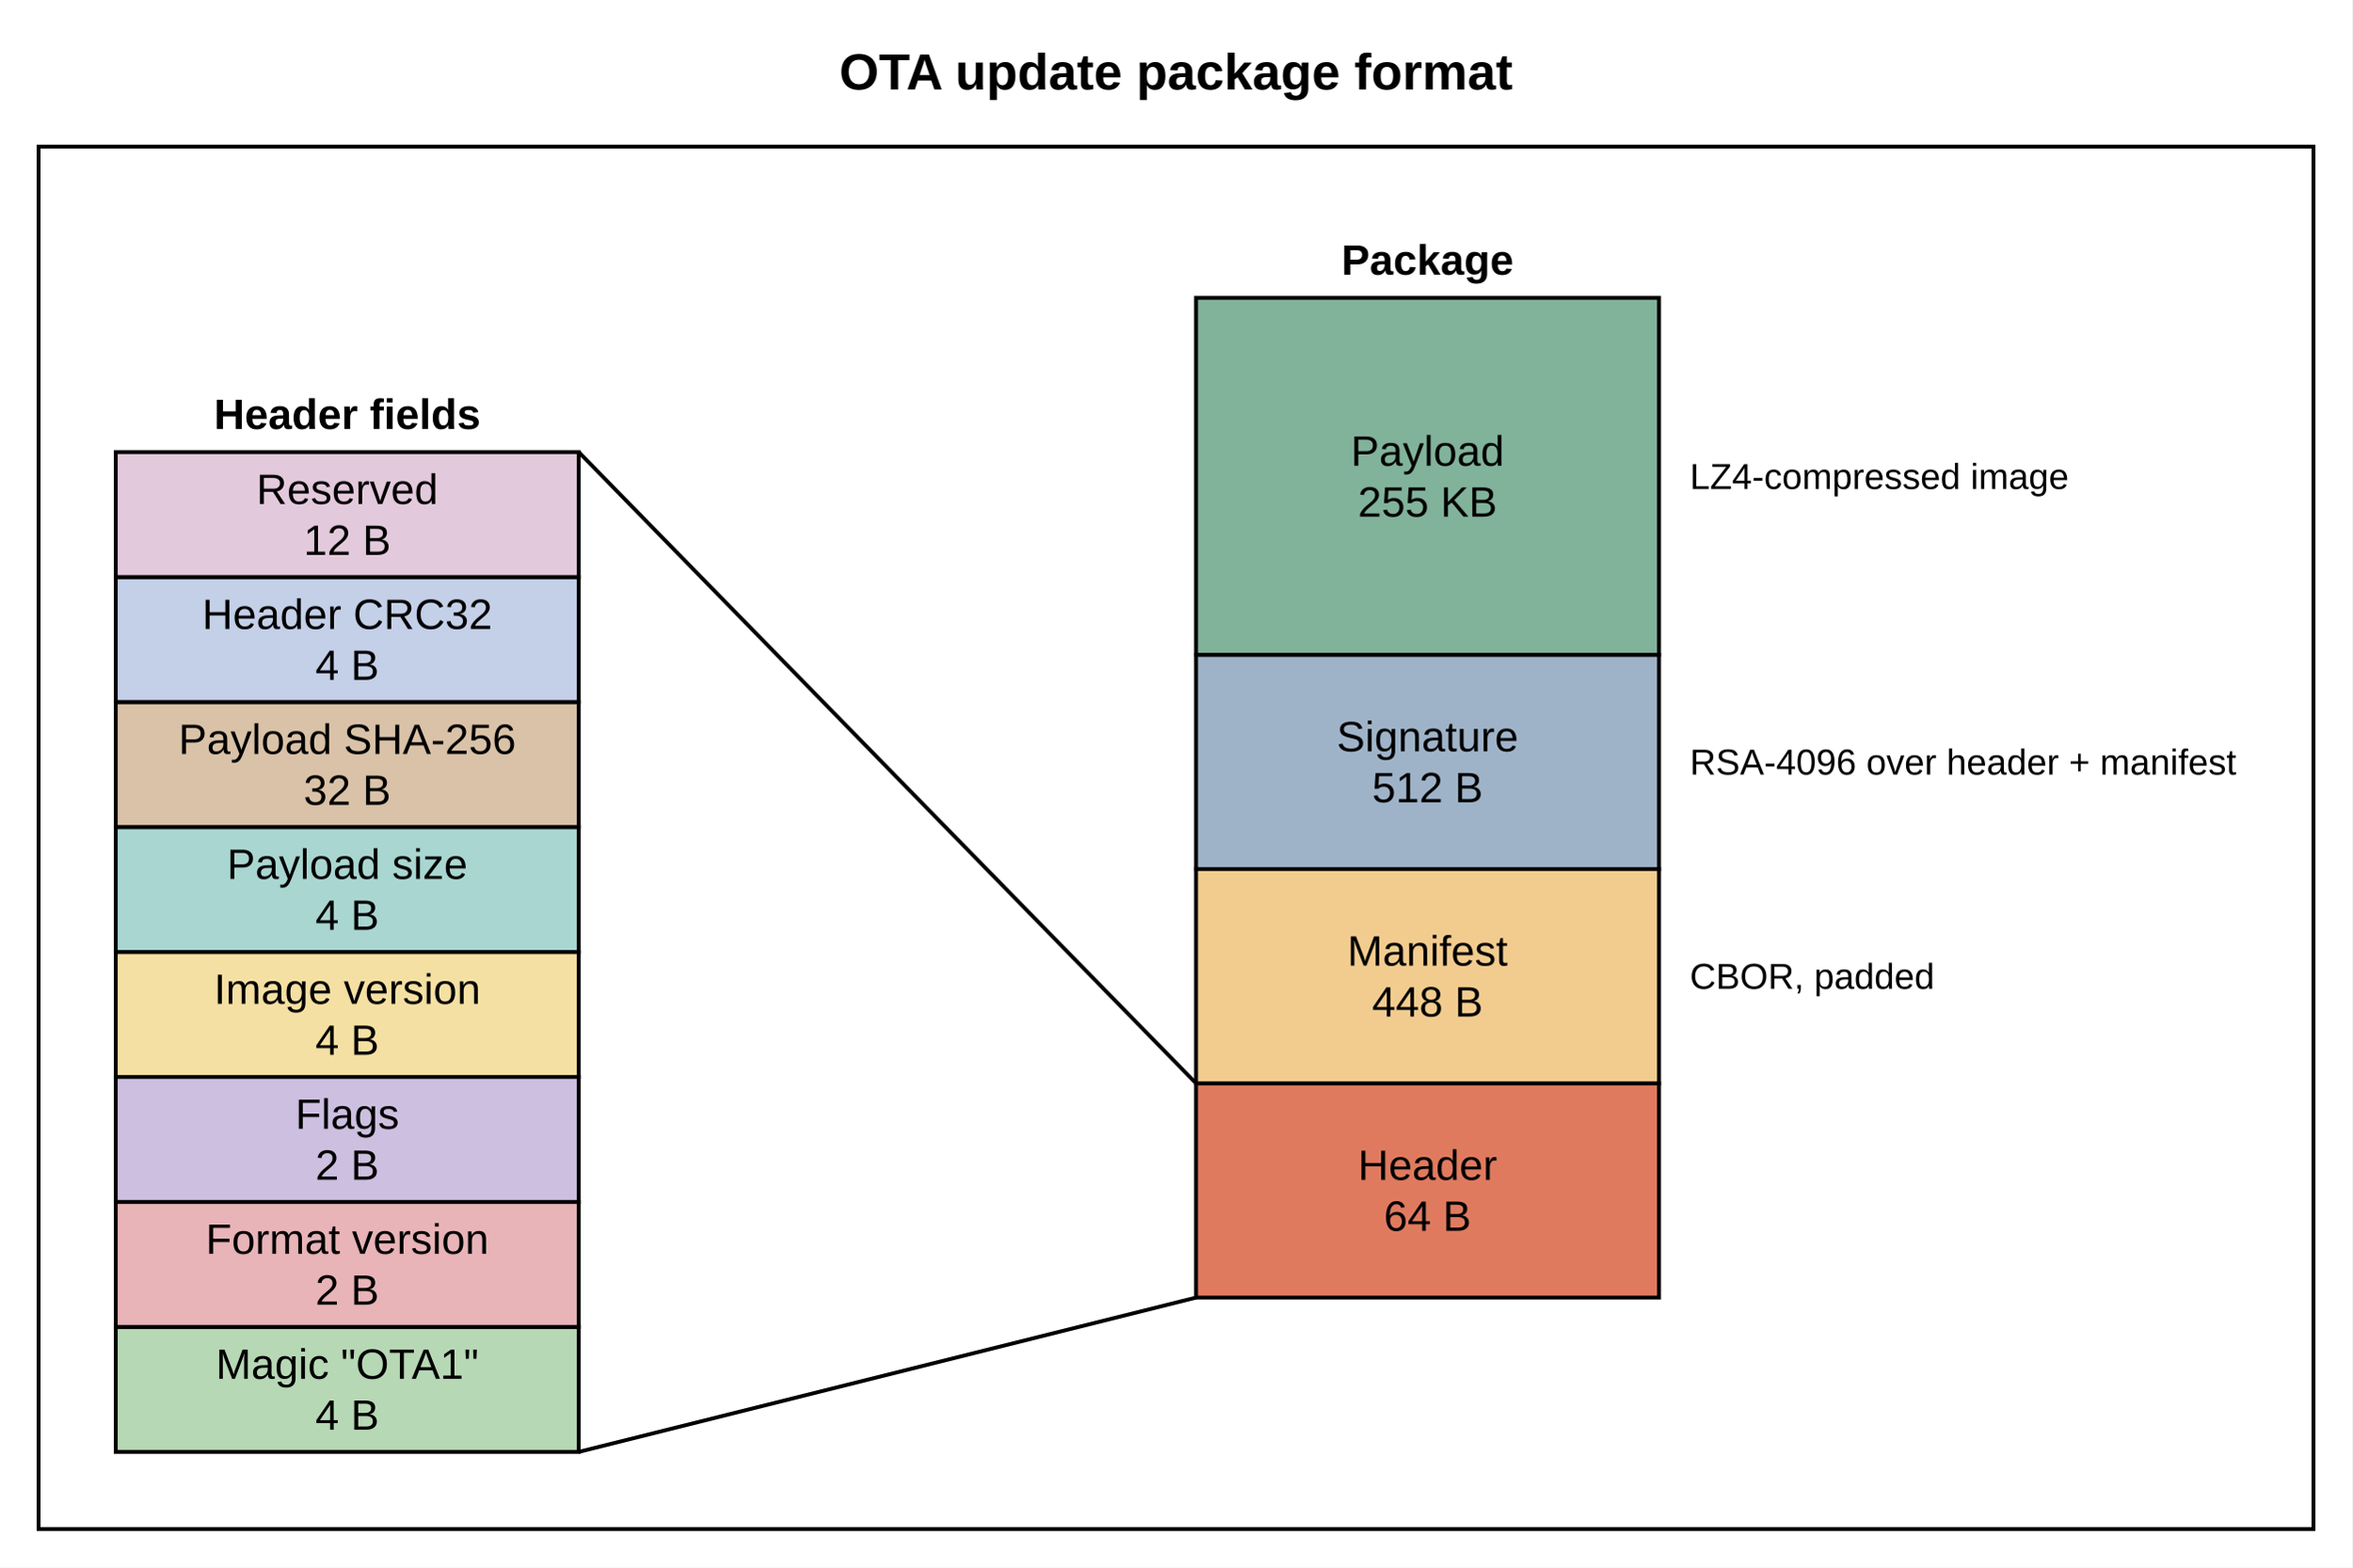
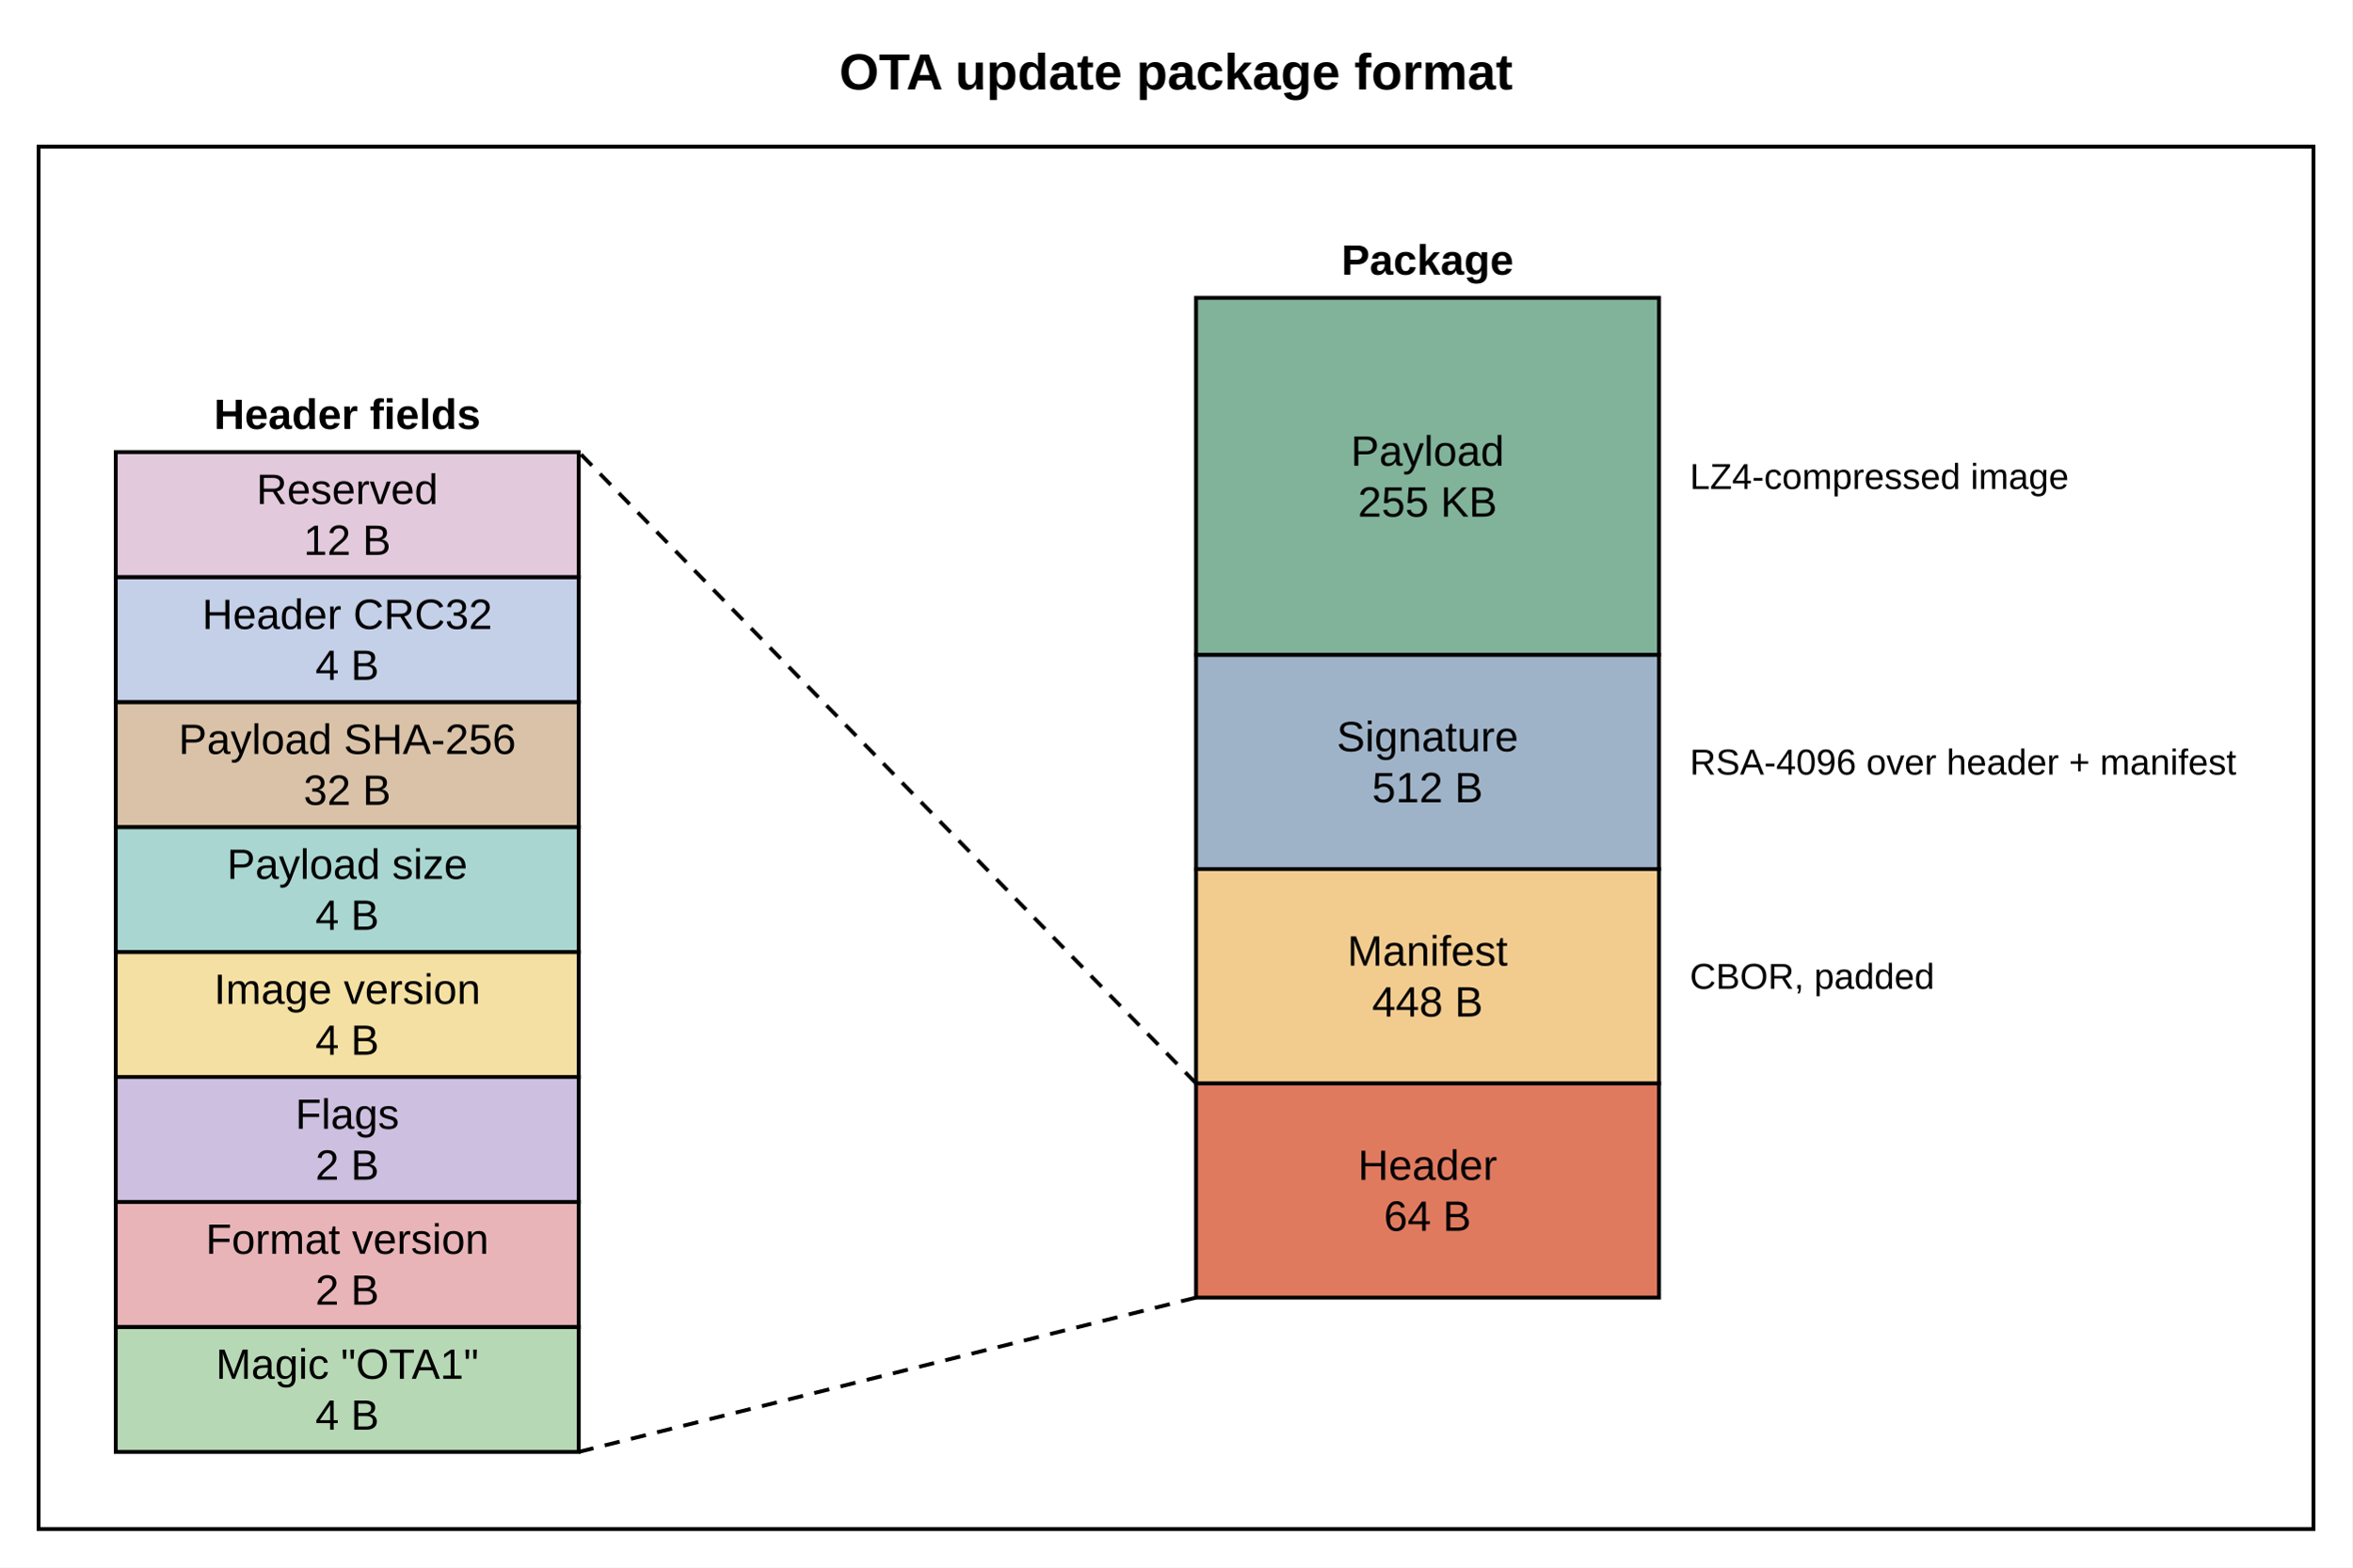
<svg xmlns="http://www.w3.org/2000/svg" height="406.4" viewBox="0 0 609.62 406.4" width="609.62">
  <rect fill="#ffffff" height="406.4" width="609.62" x="0" y="0" />
  <rect fill="none" height="358.4" stroke="#000000" stroke-width="1" width="589.62" x="10" y="38" />
  <text fill="#000000" font-family="Arial, Helvetica, sans-serif" font-size="13.2" font-weight="bold" text-anchor="middle" x="304.81" y="23.2">OTA update package format</text>
-   <polyline fill="none" points="310,280.85 150,117.2" stroke="#000000" stroke-width="1" />
-   <polyline fill="none" points="310,336.4 150,376.4" stroke="#000000" stroke-width="1" />
+   <polyline fill="none" points="310,280.85 150,117.2" stroke="#000000" stroke-dasharray="4 3" stroke-width="1" />
+   <polyline fill="none" points="310,336.4 150,376.4" stroke="#000000" stroke-dasharray="4 3" stroke-width="1" />
  <text fill="#000000" font-family="Arial, Helvetica, sans-serif" font-size="11" font-weight="bold" text-anchor="middle" x="90" y="111.2">Header fields</text>
  <text fill="#000000" font-family="Arial, Helvetica, sans-serif" font-size="11" font-weight="bold" text-anchor="middle" x="370" y="71.2">Package</text>
  <rect fill="#b7d8b5" height="32.4" stroke="#000000" stroke-width="1" width="120" x="30" y="344" />
  <text fill="#000000" font-family="Arial, Helvetica, sans-serif" font-size="11" text-anchor="middle" x="90" y="357.45">Magic "OTA1"</text>
  <text fill="#000000" font-family="Arial, Helvetica, sans-serif" font-size="11" text-anchor="middle" x="90" y="370.65">4 B</text>
  <rect fill="#e8b4b8" height="32.4" stroke="#000000" stroke-width="1" width="120" x="30" y="311.6" />
  <text fill="#000000" font-family="Arial, Helvetica, sans-serif" font-size="11" text-anchor="middle" x="90" y="325.05">Format version</text>
  <text fill="#000000" font-family="Arial, Helvetica, sans-serif" font-size="11" text-anchor="middle" x="90" y="338.25">2 B</text>
  <rect fill="#cdbfe0" height="32.4" stroke="#000000" stroke-width="1" width="120" x="30" y="279.2" />
  <text fill="#000000" font-family="Arial, Helvetica, sans-serif" font-size="11" text-anchor="middle" x="90" y="292.65">Flags</text>
  <text fill="#000000" font-family="Arial, Helvetica, sans-serif" font-size="11" text-anchor="middle" x="90" y="305.85">2 B</text>
  <rect fill="#f5e0a3" height="32.4" stroke="#000000" stroke-width="1" width="120" x="30" y="246.8" />
  <text fill="#000000" font-family="Arial, Helvetica, sans-serif" font-size="11" text-anchor="middle" x="90" y="260.25">Image version</text>
  <text fill="#000000" font-family="Arial, Helvetica, sans-serif" font-size="11" text-anchor="middle" x="90" y="273.45">4 B</text>
  <rect fill="#a9d6d1" height="32.4" stroke="#000000" stroke-width="1" width="120" x="30" y="214.4" />
  <text fill="#000000" font-family="Arial, Helvetica, sans-serif" font-size="11" text-anchor="middle" x="90" y="227.85">Payload size</text>
  <text fill="#000000" font-family="Arial, Helvetica, sans-serif" font-size="11" text-anchor="middle" x="90" y="241.05">4 B</text>
  <rect fill="#d9c2a7" height="32.4" stroke="#000000" stroke-width="1" width="120" x="30" y="182" />
  <text fill="#000000" font-family="Arial, Helvetica, sans-serif" font-size="11" text-anchor="middle" x="90" y="195.45">Payload SHA-256</text>
  <text fill="#000000" font-family="Arial, Helvetica, sans-serif" font-size="11" text-anchor="middle" x="90" y="208.65">32 B</text>
  <rect fill="#c4cfe8" height="32.4" stroke="#000000" stroke-width="1" width="120" x="30" y="149.6" />
  <text fill="#000000" font-family="Arial, Helvetica, sans-serif" font-size="11" text-anchor="middle" x="90" y="163.05">Header CRC32</text>
  <text fill="#000000" font-family="Arial, Helvetica, sans-serif" font-size="11" text-anchor="middle" x="90" y="176.25">4 B</text>
  <rect fill="#e3c9dc" height="32.4" stroke="#000000" stroke-width="1" width="120" x="30" y="117.2" />
  <text fill="#000000" font-family="Arial, Helvetica, sans-serif" font-size="11" text-anchor="middle" x="90" y="130.65">Reserved</text>
  <text fill="#000000" font-family="Arial, Helvetica, sans-serif" font-size="11" text-anchor="middle" x="90" y="143.85">12 B</text>
  <rect fill="#e07a5f" height="55.55" stroke="#000000" stroke-width="1" width="120" x="310" y="280.85" />
  <text fill="#000000" font-family="Arial, Helvetica, sans-serif" font-size="11" text-anchor="middle" x="370" y="305.88">Header</text>
  <text fill="#000000" font-family="Arial, Helvetica, sans-serif" font-size="11" text-anchor="middle" x="370" y="319.08">64 B</text>
  <rect fill="#f2cc8f" height="55.55" stroke="#000000" stroke-width="1" width="120" x="310" y="225.3" />
  <text fill="#000000" font-family="Arial, Helvetica, sans-serif" font-size="11" text-anchor="middle" x="370" y="250.33">Manifest</text>
  <text fill="#000000" font-family="Arial, Helvetica, sans-serif" font-size="11" text-anchor="middle" x="370" y="263.53">448 B</text>
  <text fill="#000000" font-family="Arial, Helvetica, sans-serif" font-size="9.35" text-anchor="start" x="438" y="256.35">CBOR, padded</text>
  <rect fill="#9fb3c8" height="55.55" stroke="#000000" stroke-width="1" width="120" x="310" y="169.75" />
  <text fill="#000000" font-family="Arial, Helvetica, sans-serif" font-size="11" text-anchor="middle" x="370" y="194.78">Signature</text>
  <text fill="#000000" font-family="Arial, Helvetica, sans-serif" font-size="11" text-anchor="middle" x="370" y="207.98">512 B</text>
  <text fill="#000000" font-family="Arial, Helvetica, sans-serif" font-size="9.35" text-anchor="start" x="438" y="200.8">RSA-4096 over header + manifest</text>
  <rect fill="#81b29a" height="92.55" stroke="#000000" stroke-width="1" width="120" x="310" y="77.2" />
  <text fill="#000000" font-family="Arial, Helvetica, sans-serif" font-size="11" text-anchor="middle" x="370" y="120.73">Payload</text>
  <text fill="#000000" font-family="Arial, Helvetica, sans-serif" font-size="11" text-anchor="middle" x="370" y="133.93">255 KB</text>
  <text fill="#000000" font-family="Arial, Helvetica, sans-serif" font-size="9.35" text-anchor="start" x="438" y="126.75">LZ4-compressed image</text>
</svg>
